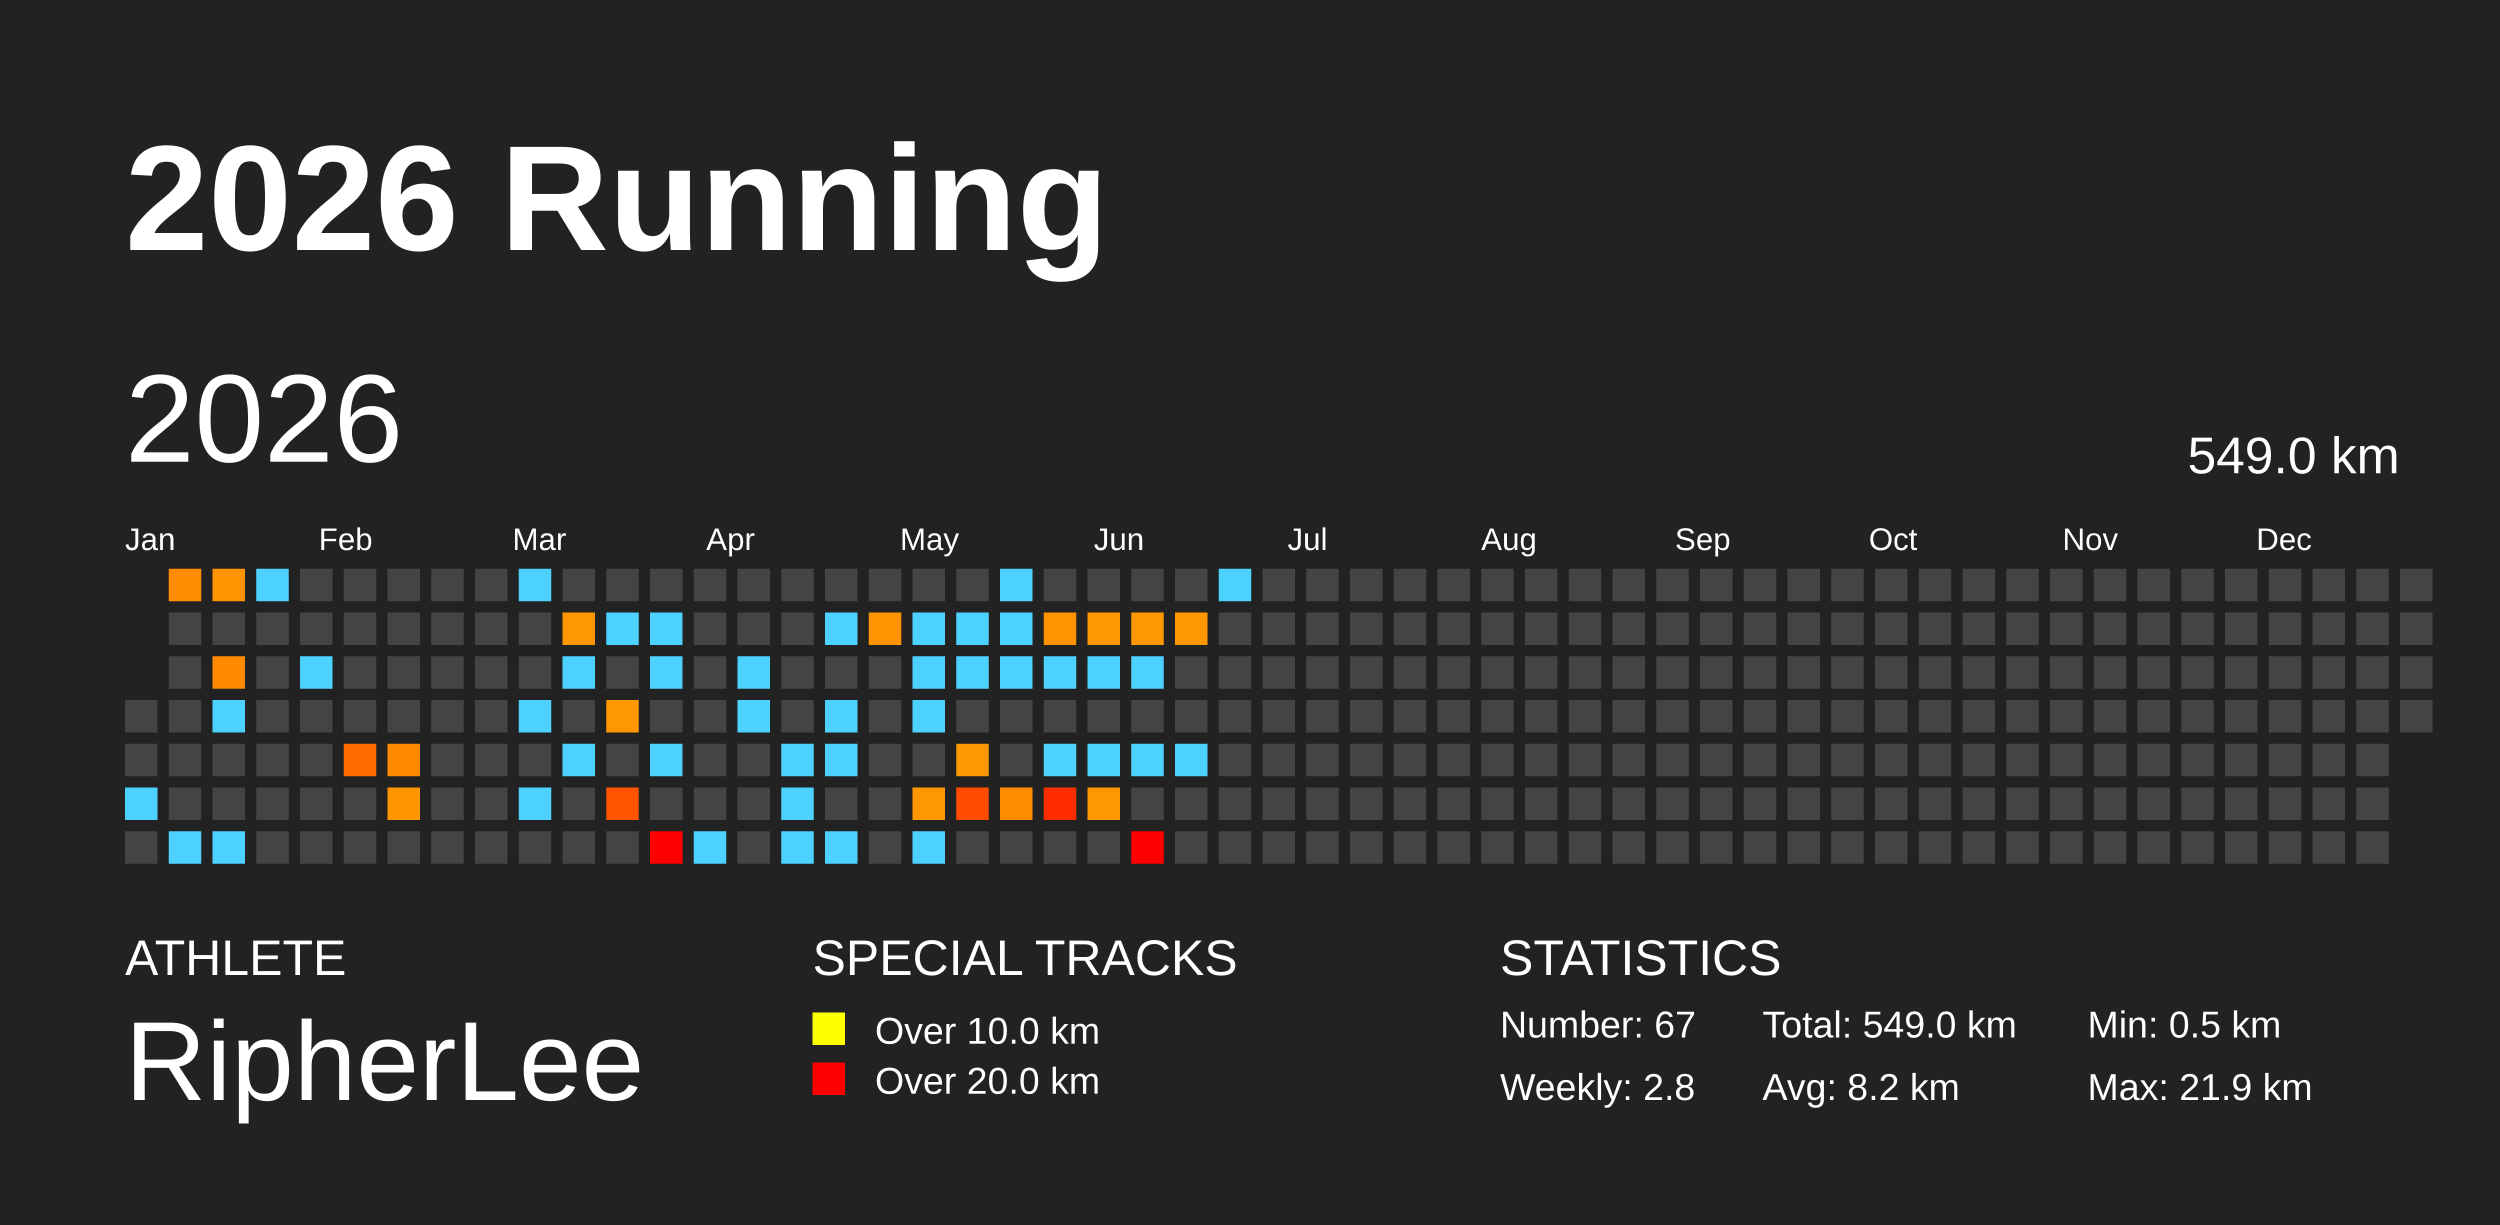
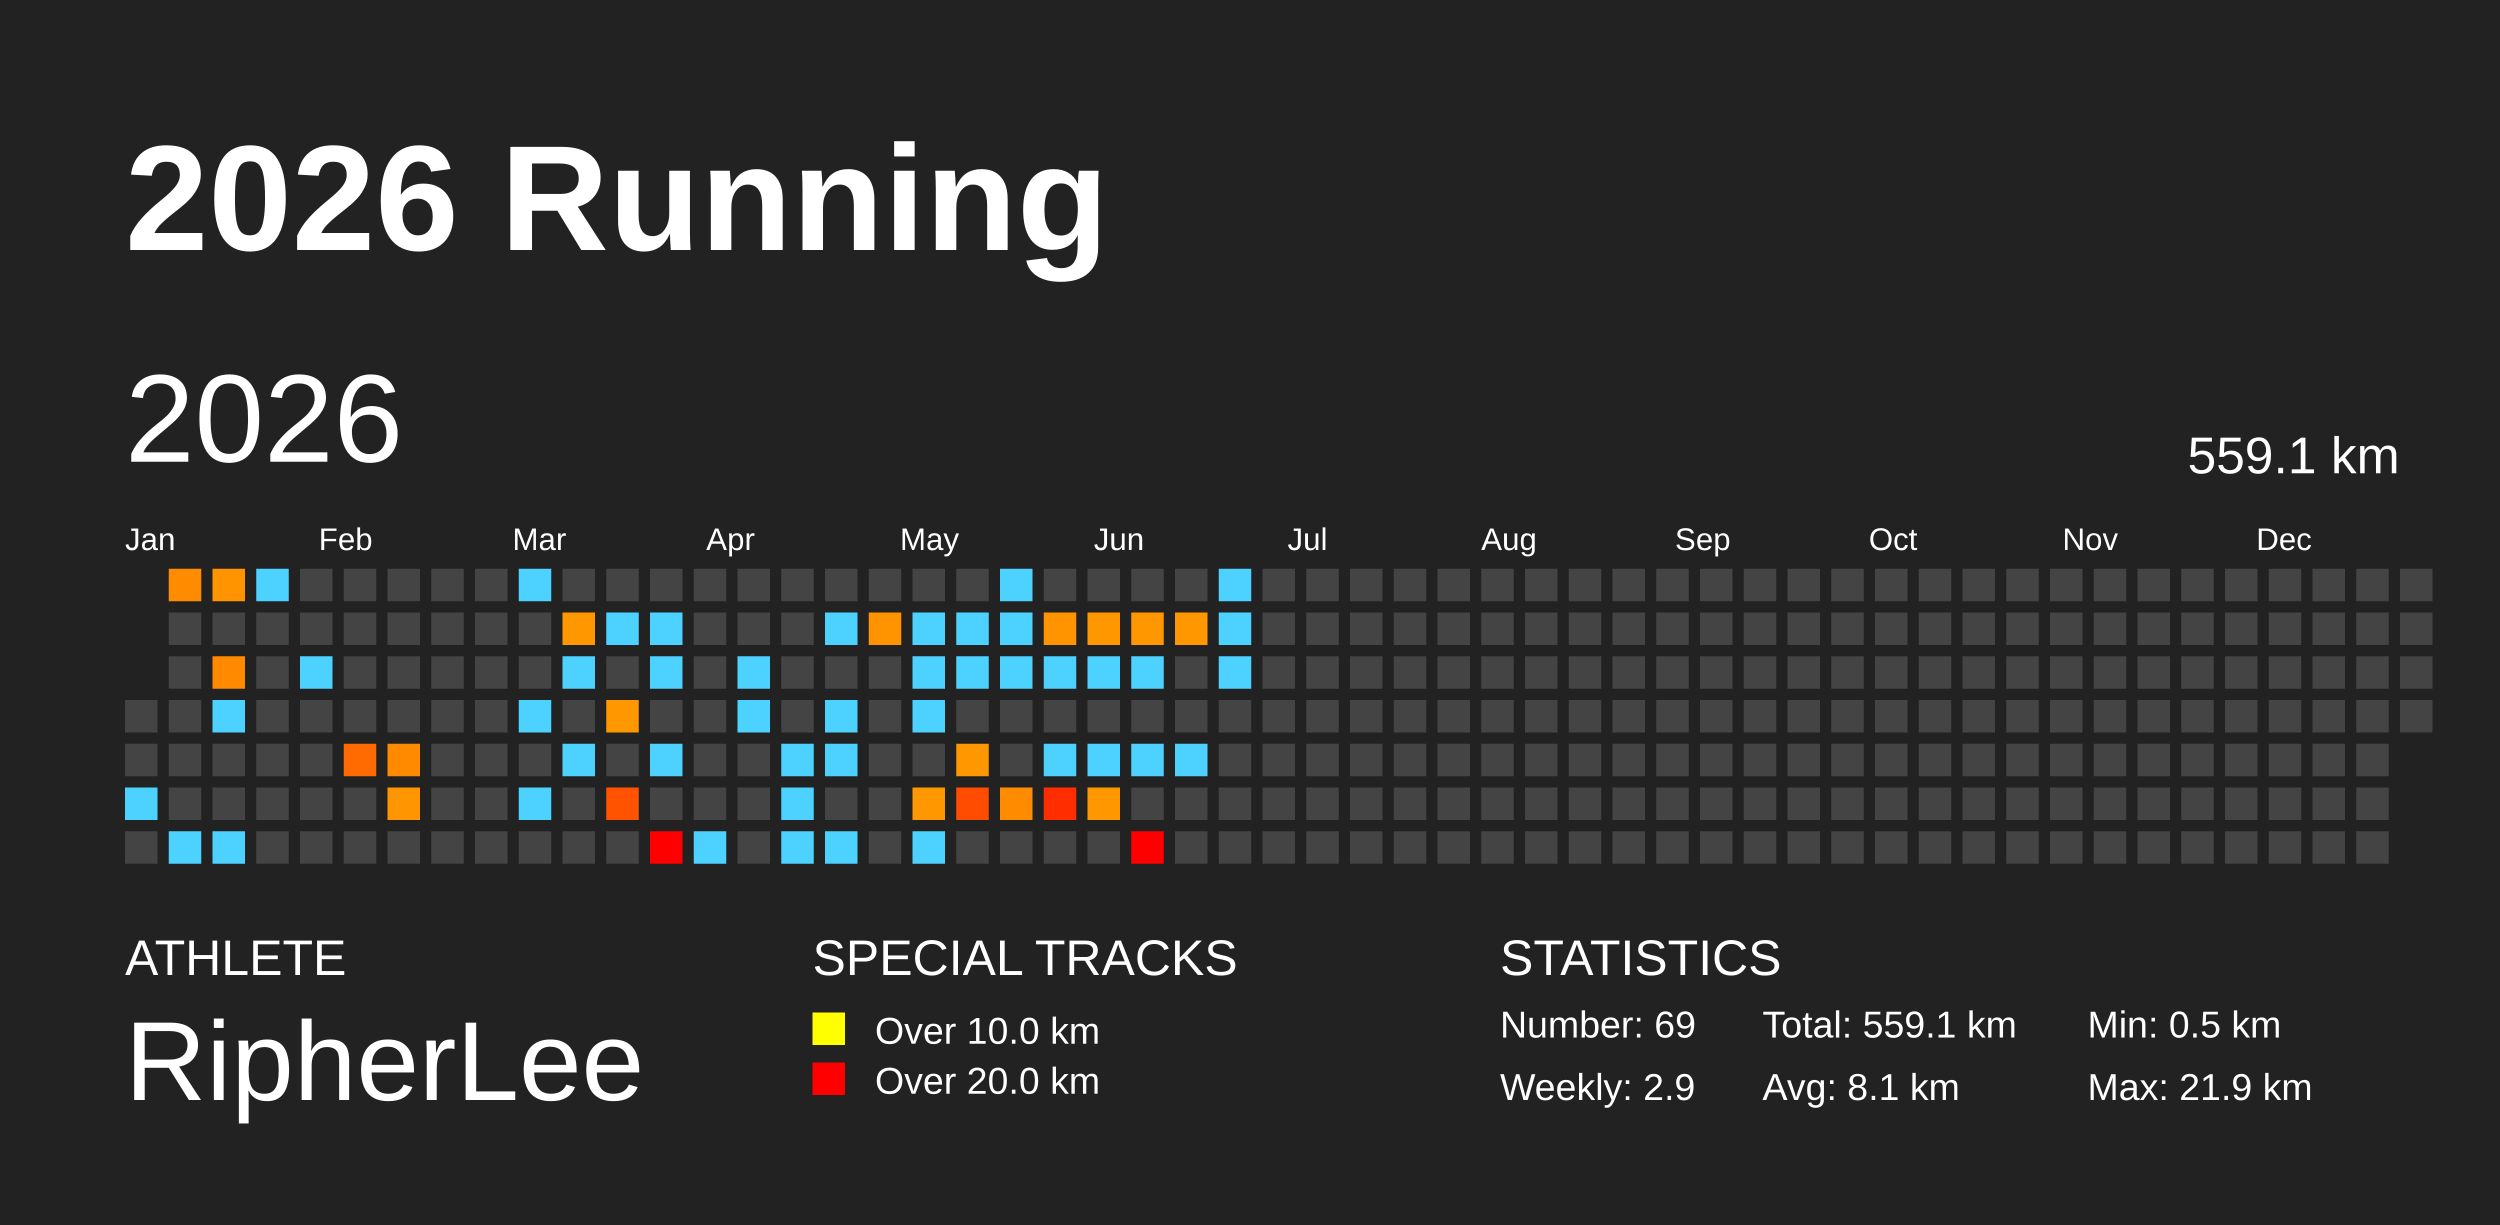
<svg xmlns="http://www.w3.org/2000/svg" baseProfile="full" height="98mm" version="1.1" viewBox="0,0,200,98" width="200mm">
  <defs />
  <rect fill="#222222" height="98" width="200" x="0" y="0" />
  <text fill="#FFFFFF" style="font-size:12px; font-family:Arial; font-weight:bold;" x="10" y="20">2026 Running</text>
  <text fill="#FFFFFF" style="font-size:4px; font-family:Arial" x="10" y="78">ATHLETE</text>
  <text fill="#FFFFFF" style="font-size:9px; font-family:Arial" x="10" y="88">RipherLee</text>
  <text fill="#FFFFFF" style="font-size:4px; font-family:Arial" x="65" y="78">SPECIAL TRACKS</text>
  <rect fill="yellow" height="2.6" width="2.6" x="65" y="81" />
  <text fill="#FFFFFF" style="font-size:3px; font-family:Arial" x="70" y="83.5">Over 10.0 km</text>
  <rect fill="red" height="2.6" width="2.6" x="65" y="85" />
  <text fill="#FFFFFF" style="font-size:3px; font-family:Arial" x="70" y="87.5">Over 20.0 km</text>
  <text fill="#FFFFFF" style="font-size:4px; font-family:Arial" x="120" y="78">STATISTICS</text>
-   <text fill="#FFFFFF" style="font-size:3px; font-family:Arial" x="120" y="83">Number: 67</text>
-   <text fill="#FFFFFF" style="font-size:3px; font-family:Arial" x="120" y="88">Weekly: 2.8</text>
-   <text fill="#FFFFFF" style="font-size:3px; font-family:Arial" x="141" y="83">Total: 549.0 km</text>
-   <text fill="#FFFFFF" style="font-size:3px; font-family:Arial" x="141" y="88">Avg: 8.2 km</text>
+   <text fill="#FFFFFF" style="font-size:3px; font-family:Arial" x="120" y="83">Number: 69</text>
+   <text fill="#FFFFFF" style="font-size:3px; font-family:Arial" x="120" y="88">Weekly: 2.9</text>
+   <text fill="#FFFFFF" style="font-size:3px; font-family:Arial" x="141" y="83">Total: 559.1 km</text>
+   <text fill="#FFFFFF" style="font-size:3px; font-family:Arial" x="141" y="88">Avg: 8.1 km</text>
  <text fill="#FFFFFF" style="font-size:3px; font-family:Arial" x="167" y="83">Min: 0.5 km</text>
  <text fill="#FFFFFF" style="font-size:3px; font-family:Arial" x="167" y="88">Max: 21.9 km</text>
  <text dominant-baseline="hanging" fill="#FFFFFF" style="font-size:10.0px; font-family:Arial;" x="10" y="30">2026</text>
-   <text dominant-baseline="hanging" fill="#FFFFFF" style="font-size:4.125px; font-family:Arial;" x="175" y="35">549.0 km</text>
+   <text dominant-baseline="hanging" fill="#FFFFFF" style="font-size:4.125px; font-family:Arial;" x="175" y="35">559.1 km</text>
  <text fill="#FFFFFF" style="font-size:2.5px; font-family:Arial" x="10.0" y="44">Jan</text>
  <text fill="#FFFFFF" style="font-size:2.5px; font-family:Arial" x="25.5" y="44">Feb</text>
  <text fill="#FFFFFF" style="font-size:2.5px; font-family:Arial" x="41.0" y="44">Mar</text>
  <text fill="#FFFFFF" style="font-size:2.5px; font-family:Arial" x="56.5" y="44">Apr</text>
  <text fill="#FFFFFF" style="font-size:2.5px; font-family:Arial" x="72.0" y="44">May</text>
  <text fill="#FFFFFF" style="font-size:2.5px; font-family:Arial" x="87.5" y="44">Jun</text>
  <text fill="#FFFFFF" style="font-size:2.5px; font-family:Arial" x="103.0" y="44">Jul</text>
  <text fill="#FFFFFF" style="font-size:2.5px; font-family:Arial" x="118.5" y="44">Aug</text>
  <text fill="#FFFFFF" style="font-size:2.5px; font-family:Arial" x="134.0" y="44">Sep</text>
  <text fill="#FFFFFF" style="font-size:2.5px; font-family:Arial" x="149.5" y="44">Oct</text>
  <text fill="#FFFFFF" style="font-size:2.5px; font-family:Arial" x="165.0" y="44">Nov</text>
  <text fill="#FFFFFF" style="font-size:2.5px; font-family:Arial" x="180.5" y="44">Dec</text>
  <rect fill="#444444" height="2.6" width="2.6" x="10.0" y="56.0" />
  <rect fill="#444444" height="2.6" width="2.6" x="10.0" y="59.5" />
  <rect fill="#4dd2ff" height="2.6" width="2.6" x="10.0" y="63.0" />
  <rect fill="#444444" height="2.6" width="2.6" x="10.0" y="66.5" />
  <rect fill="#ff8c00" height="2.6" width="2.6" x="13.5" y="45.5" />
  <rect fill="#444444" height="2.6" width="2.6" x="13.5" y="49.0" />
  <rect fill="#444444" height="2.6" width="2.6" x="13.5" y="52.5" />
  <rect fill="#444444" height="2.6" width="2.6" x="13.5" y="56.0" />
  <rect fill="#444444" height="2.6" width="2.6" x="13.5" y="59.5" />
  <rect fill="#444444" height="2.6" width="2.6" x="13.5" y="63.0" />
  <rect fill="#4dd2ff" height="2.6" width="2.6" x="13.5" y="66.5" />
  <rect fill="#ff9300" height="2.6" width="2.6" x="17.0" y="45.5" />
  <rect fill="#444444" height="2.6" width="2.6" x="17.0" y="49.0" />
  <rect fill="#ff8a00" height="2.6" width="2.6" x="17.0" y="52.5" />
  <rect fill="#4dd2ff" height="2.6" width="2.6" x="17.0" y="56.0" />
  <rect fill="#444444" height="2.6" width="2.6" x="17.0" y="59.5" />
  <rect fill="#444444" height="2.6" width="2.6" x="17.0" y="63.0" />
  <rect fill="#4dd2ff" height="2.6" width="2.6" x="17.0" y="66.5" />
  <rect fill="#4dd2ff" height="2.6" width="2.6" x="20.5" y="45.5" />
  <rect fill="#444444" height="2.6" width="2.6" x="20.5" y="49.0" />
  <rect fill="#444444" height="2.6" width="2.6" x="20.5" y="52.5" />
  <rect fill="#444444" height="2.6" width="2.6" x="20.5" y="56.0" />
  <rect fill="#444444" height="2.6" width="2.6" x="20.5" y="59.5" />
  <rect fill="#444444" height="2.6" width="2.6" x="20.5" y="63.0" />
  <rect fill="#444444" height="2.6" width="2.6" x="20.5" y="66.5" />
  <rect fill="#444444" height="2.6" width="2.6" x="24.0" y="45.5" />
  <rect fill="#444444" height="2.6" width="2.6" x="24.0" y="49.0" />
  <rect fill="#4dd2ff" height="2.6" width="2.6" x="24.0" y="52.5" />
  <rect fill="#444444" height="2.6" width="2.6" x="24.0" y="56.0" />
  <rect fill="#444444" height="2.6" width="2.6" x="24.0" y="59.5" />
  <rect fill="#444444" height="2.6" width="2.6" x="24.0" y="63.0" />
  <rect fill="#444444" height="2.6" width="2.6" x="24.0" y="66.5" />
  <rect fill="#444444" height="2.6" width="2.6" x="27.5" y="45.5" />
  <rect fill="#444444" height="2.6" width="2.6" x="27.5" y="49.0" />
  <rect fill="#444444" height="2.6" width="2.6" x="27.5" y="52.5" />
  <rect fill="#444444" height="2.6" width="2.6" x="27.5" y="56.0" />
  <rect fill="#ff6b00" height="2.6" width="2.6" x="27.5" y="59.5" />
  <rect fill="#444444" height="2.6" width="2.6" x="27.5" y="63.0" />
  <rect fill="#444444" height="2.6" width="2.6" x="27.5" y="66.5" />
  <rect fill="#444444" height="2.6" width="2.6" x="31.0" y="45.5" />
  <rect fill="#444444" height="2.6" width="2.6" x="31.0" y="49.0" />
  <rect fill="#444444" height="2.6" width="2.6" x="31.0" y="52.5" />
  <rect fill="#444444" height="2.6" width="2.6" x="31.0" y="56.0" />
  <rect fill="#ff8a00" height="2.6" width="2.6" x="31.0" y="59.5" />
  <rect fill="#ff9500" height="2.6" width="2.6" x="31.0" y="63.0" />
  <rect fill="#444444" height="2.6" width="2.6" x="31.0" y="66.5" />
  <rect fill="#444444" height="2.6" width="2.6" x="34.5" y="45.5" />
  <rect fill="#444444" height="2.6" width="2.6" x="34.5" y="49.0" />
  <rect fill="#444444" height="2.6" width="2.6" x="34.5" y="52.5" />
  <rect fill="#444444" height="2.6" width="2.6" x="34.5" y="56.0" />
  <rect fill="#444444" height="2.6" width="2.6" x="34.5" y="59.5" />
  <rect fill="#444444" height="2.6" width="2.6" x="34.5" y="63.0" />
  <rect fill="#444444" height="2.6" width="2.6" x="34.5" y="66.5" />
  <rect fill="#444444" height="2.6" width="2.6" x="38.0" y="45.5" />
  <rect fill="#444444" height="2.6" width="2.6" x="38.0" y="49.0" />
  <rect fill="#444444" height="2.6" width="2.6" x="38.0" y="52.5" />
  <rect fill="#444444" height="2.6" width="2.6" x="38.0" y="56.0" />
  <rect fill="#444444" height="2.6" width="2.6" x="38.0" y="59.5" />
  <rect fill="#444444" height="2.6" width="2.6" x="38.0" y="63.0" />
  <rect fill="#444444" height="2.6" width="2.6" x="38.0" y="66.5" />
  <rect fill="#4dd2ff" height="2.6" width="2.6" x="41.5" y="45.5" />
  <rect fill="#444444" height="2.6" width="2.6" x="41.5" y="49.0" />
  <rect fill="#444444" height="2.6" width="2.6" x="41.5" y="52.5" />
  <rect fill="#4dd2ff" height="2.6" width="2.6" x="41.5" y="56.0" />
  <rect fill="#444444" height="2.6" width="2.6" x="41.5" y="59.5" />
  <rect fill="#4dd2ff" height="2.6" width="2.6" x="41.5" y="63.0" />
  <rect fill="#444444" height="2.6" width="2.6" x="41.5" y="66.5" />
  <rect fill="#444444" height="2.6" width="2.6" x="45.0" y="45.5" />
  <rect fill="#ff9800" height="2.6" width="2.6" x="45.0" y="49.0" />
  <rect fill="#4dd2ff" height="2.6" width="2.6" x="45.0" y="52.5" />
  <rect fill="#444444" height="2.6" width="2.6" x="45.0" y="56.0" />
  <rect fill="#4dd2ff" height="2.6" width="2.6" x="45.0" y="59.5" />
  <rect fill="#444444" height="2.6" width="2.6" x="45.0" y="63.0" />
  <rect fill="#444444" height="2.6" width="2.6" x="45.0" y="66.5" />
  <rect fill="#444444" height="2.6" width="2.6" x="48.5" y="45.5" />
  <rect fill="#4dd2ff" height="2.6" width="2.6" x="48.5" y="49.0" />
  <rect fill="#444444" height="2.6" width="2.6" x="48.5" y="52.5" />
  <rect fill="#ff9800" height="2.6" width="2.6" x="48.5" y="56.0" />
  <rect fill="#444444" height="2.6" width="2.6" x="48.5" y="59.5" />
  <rect fill="#ff5300" height="2.6" width="2.6" x="48.5" y="63.0" />
  <rect fill="#444444" height="2.6" width="2.6" x="48.5" y="66.5" />
  <rect fill="#444444" height="2.6" width="2.6" x="52.0" y="45.5" />
  <rect fill="#4dd2ff" height="2.6" width="2.6" x="52.0" y="49.0" />
  <rect fill="#4dd2ff" height="2.6" width="2.6" x="52.0" y="52.5" />
  <rect fill="#444444" height="2.6" width="2.6" x="52.0" y="56.0" />
  <rect fill="#4dd2ff" height="2.6" width="2.6" x="52.0" y="59.5" />
  <rect fill="#444444" height="2.6" width="2.6" x="52.0" y="63.0" />
  <rect fill="red" height="2.6" width="2.6" x="52.0" y="66.5" />
  <rect fill="#444444" height="2.6" width="2.6" x="55.5" y="45.5" />
  <rect fill="#444444" height="2.6" width="2.6" x="55.5" y="49.0" />
  <rect fill="#444444" height="2.6" width="2.6" x="55.5" y="52.5" />
  <rect fill="#444444" height="2.6" width="2.6" x="55.5" y="56.0" />
  <rect fill="#444444" height="2.6" width="2.6" x="55.5" y="59.5" />
  <rect fill="#444444" height="2.6" width="2.6" x="55.5" y="63.0" />
  <rect fill="#4dd2ff" height="2.6" width="2.6" x="55.5" y="66.5" />
  <rect fill="#444444" height="2.6" width="2.6" x="59.0" y="45.5" />
  <rect fill="#444444" height="2.6" width="2.6" x="59.0" y="49.0" />
  <rect fill="#4dd2ff" height="2.6" width="2.6" x="59.0" y="52.5" />
  <rect fill="#4dd2ff" height="2.6" width="2.6" x="59.0" y="56.0" />
  <rect fill="#444444" height="2.6" width="2.6" x="59.0" y="59.5" />
  <rect fill="#444444" height="2.6" width="2.6" x="59.0" y="63.0" />
  <rect fill="#444444" height="2.6" width="2.6" x="59.0" y="66.5" />
  <rect fill="#444444" height="2.6" width="2.6" x="62.5" y="45.5" />
  <rect fill="#444444" height="2.6" width="2.6" x="62.5" y="49.0" />
  <rect fill="#444444" height="2.6" width="2.6" x="62.5" y="52.5" />
  <rect fill="#444444" height="2.6" width="2.6" x="62.5" y="56.0" />
  <rect fill="#4dd2ff" height="2.6" width="2.6" x="62.5" y="59.5" />
  <rect fill="#4dd2ff" height="2.6" width="2.6" x="62.5" y="63.0" />
  <rect fill="#4dd2ff" height="2.6" width="2.6" x="62.5" y="66.5" />
  <rect fill="#444444" height="2.6" width="2.6" x="66.0" y="45.5" />
  <rect fill="#4dd2ff" height="2.6" width="2.6" x="66.0" y="49.0" />
  <rect fill="#444444" height="2.6" width="2.6" x="66.0" y="52.5" />
  <rect fill="#4dd2ff" height="2.6" width="2.6" x="66.0" y="56.0" />
  <rect fill="#4dd2ff" height="2.6" width="2.6" x="66.0" y="59.5" />
  <rect fill="#444444" height="2.6" width="2.6" x="66.0" y="63.0" />
  <rect fill="#4dd2ff" height="2.6" width="2.6" x="66.0" y="66.5" />
  <rect fill="#444444" height="2.6" width="2.6" x="69.5" y="45.5" />
  <rect fill="#ff9400" height="2.6" width="2.6" x="69.5" y="49.0" />
  <rect fill="#444444" height="2.6" width="2.6" x="69.5" y="52.5" />
  <rect fill="#444444" height="2.6" width="2.6" x="69.5" y="56.0" />
  <rect fill="#444444" height="2.6" width="2.6" x="69.5" y="59.5" />
  <rect fill="#444444" height="2.6" width="2.6" x="69.5" y="63.0" />
  <rect fill="#444444" height="2.6" width="2.6" x="69.5" y="66.5" />
  <rect fill="#444444" height="2.6" width="2.6" x="73.0" y="45.5" />
  <rect fill="#4dd2ff" height="2.6" width="2.6" x="73.0" y="49.0" />
  <rect fill="#4dd2ff" height="2.6" width="2.6" x="73.0" y="52.5" />
  <rect fill="#4dd2ff" height="2.6" width="2.6" x="73.0" y="56.0" />
  <rect fill="#444444" height="2.6" width="2.6" x="73.0" y="59.5" />
  <rect fill="#ff9800" height="2.6" width="2.6" x="73.0" y="63.0" />
  <rect fill="#4dd2ff" height="2.6" width="2.6" x="73.0" y="66.5" />
  <rect fill="#444444" height="2.6" width="2.6" x="76.5" y="45.5" />
  <rect fill="#4dd2ff" height="2.6" width="2.6" x="76.5" y="49.0" />
  <rect fill="#4dd2ff" height="2.6" width="2.6" x="76.5" y="52.5" />
  <rect fill="#444444" height="2.6" width="2.6" x="76.5" y="56.0" />
  <rect fill="#ff9700" height="2.6" width="2.6" x="76.5" y="59.5" />
  <rect fill="#ff4c00" height="2.6" width="2.6" x="76.5" y="63.0" />
  <rect fill="#444444" height="2.6" width="2.6" x="76.5" y="66.5" />
  <rect fill="#4dd2ff" height="2.6" width="2.6" x="80.0" y="45.5" />
  <rect fill="#4dd2ff" height="2.6" width="2.6" x="80.0" y="49.0" />
  <rect fill="#4dd2ff" height="2.6" width="2.6" x="80.0" y="52.5" />
  <rect fill="#444444" height="2.6" width="2.6" x="80.0" y="56.0" />
  <rect fill="#444444" height="2.6" width="2.6" x="80.0" y="59.5" />
  <rect fill="#ff8b00" height="2.6" width="2.6" x="80.0" y="63.0" />
  <rect fill="#444444" height="2.6" width="2.6" x="80.0" y="66.5" />
  <rect fill="#444444" height="2.6" width="2.6" x="83.5" y="45.5" />
  <rect fill="#ff9400" height="2.6" width="2.6" x="83.5" y="49.0" />
  <rect fill="#4dd2ff" height="2.6" width="2.6" x="83.5" y="52.5" />
  <rect fill="#444444" height="2.6" width="2.6" x="83.5" y="56.0" />
  <rect fill="#4dd2ff" height="2.6" width="2.6" x="83.5" y="59.5" />
  <rect fill="#ff2d00" height="2.6" width="2.6" x="83.5" y="63.0" />
  <rect fill="#444444" height="2.6" width="2.6" x="83.5" y="66.5" />
  <rect fill="#444444" height="2.6" width="2.6" x="87.0" y="45.5" />
  <rect fill="#ff9800" height="2.6" width="2.6" x="87.0" y="49.0" />
  <rect fill="#4dd2ff" height="2.6" width="2.6" x="87.0" y="52.5" />
  <rect fill="#444444" height="2.6" width="2.6" x="87.0" y="56.0" />
  <rect fill="#4dd2ff" height="2.6" width="2.6" x="87.0" y="59.5" />
  <rect fill="#ff9700" height="2.6" width="2.6" x="87.0" y="63.0" />
  <rect fill="#444444" height="2.6" width="2.6" x="87.0" y="66.5" />
  <rect fill="#444444" height="2.6" width="2.6" x="90.5" y="45.5" />
  <rect fill="#ff9800" height="2.6" width="2.6" x="90.5" y="49.0" />
  <rect fill="#4dd2ff" height="2.6" width="2.6" x="90.5" y="52.5" />
  <rect fill="#444444" height="2.6" width="2.6" x="90.5" y="56.0" />
  <rect fill="#4dd2ff" height="2.6" width="2.6" x="90.5" y="59.5" />
  <rect fill="#444444" height="2.6" width="2.6" x="90.5" y="63.0" />
  <rect fill="red" height="2.6" width="2.6" x="90.5" y="66.5" />
  <rect fill="#444444" height="2.6" width="2.6" x="94.0" y="45.5" />
  <rect fill="#ff9800" height="2.6" width="2.6" x="94.0" y="49.0" />
  <rect fill="#444444" height="2.6" width="2.6" x="94.0" y="52.5" />
  <rect fill="#444444" height="2.6" width="2.6" x="94.0" y="56.0" />
  <rect fill="#4dd2ff" height="2.6" width="2.6" x="94.0" y="59.5" />
  <rect fill="#444444" height="2.6" width="2.6" x="94.0" y="63.0" />
  <rect fill="#444444" height="2.6" width="2.6" x="94.0" y="66.5" />
  <rect fill="#4dd2ff" height="2.6" width="2.6" x="97.5" y="45.5" />
-   <rect fill="#444444" height="2.6" width="2.6" x="97.5" y="49.0" />
-   <rect fill="#444444" height="2.6" width="2.6" x="97.5" y="52.5" />
+   <rect fill="#4dd2ff" height="2.6" width="2.6" x="97.5" y="49.0" />
+   <rect fill="#4dd2ff" height="2.6" width="2.6" x="97.5" y="52.5" />
  <rect fill="#444444" height="2.6" width="2.6" x="97.5" y="56.0" />
  <rect fill="#444444" height="2.6" width="2.6" x="97.5" y="59.5" />
  <rect fill="#444444" height="2.6" width="2.6" x="97.5" y="63.0" />
  <rect fill="#444444" height="2.6" width="2.6" x="97.5" y="66.5" />
  <rect fill="#444444" height="2.6" width="2.6" x="101.0" y="45.5" />
  <rect fill="#444444" height="2.6" width="2.6" x="101.0" y="49.0" />
  <rect fill="#444444" height="2.6" width="2.6" x="101.0" y="52.5" />
  <rect fill="#444444" height="2.6" width="2.6" x="101.0" y="56.0" />
  <rect fill="#444444" height="2.6" width="2.6" x="101.0" y="59.5" />
  <rect fill="#444444" height="2.6" width="2.6" x="101.0" y="63.0" />
  <rect fill="#444444" height="2.6" width="2.6" x="101.0" y="66.5" />
  <rect fill="#444444" height="2.6" width="2.6" x="104.5" y="45.5" />
  <rect fill="#444444" height="2.6" width="2.6" x="104.5" y="49.0" />
  <rect fill="#444444" height="2.6" width="2.6" x="104.5" y="52.5" />
  <rect fill="#444444" height="2.6" width="2.6" x="104.5" y="56.0" />
  <rect fill="#444444" height="2.6" width="2.6" x="104.5" y="59.5" />
  <rect fill="#444444" height="2.6" width="2.6" x="104.5" y="63.0" />
  <rect fill="#444444" height="2.6" width="2.6" x="104.5" y="66.5" />
  <rect fill="#444444" height="2.6" width="2.6" x="108.0" y="45.5" />
  <rect fill="#444444" height="2.6" width="2.6" x="108.0" y="49.0" />
  <rect fill="#444444" height="2.6" width="2.6" x="108.0" y="52.5" />
  <rect fill="#444444" height="2.6" width="2.6" x="108.0" y="56.0" />
  <rect fill="#444444" height="2.6" width="2.6" x="108.0" y="59.5" />
  <rect fill="#444444" height="2.6" width="2.6" x="108.0" y="63.0" />
  <rect fill="#444444" height="2.6" width="2.6" x="108.0" y="66.5" />
  <rect fill="#444444" height="2.6" width="2.6" x="111.5" y="45.5" />
  <rect fill="#444444" height="2.6" width="2.6" x="111.5" y="49.0" />
  <rect fill="#444444" height="2.6" width="2.6" x="111.5" y="52.5" />
  <rect fill="#444444" height="2.6" width="2.6" x="111.5" y="56.0" />
  <rect fill="#444444" height="2.6" width="2.6" x="111.5" y="59.5" />
  <rect fill="#444444" height="2.6" width="2.6" x="111.5" y="63.0" />
  <rect fill="#444444" height="2.6" width="2.6" x="111.5" y="66.5" />
  <rect fill="#444444" height="2.6" width="2.6" x="115.0" y="45.5" />
  <rect fill="#444444" height="2.6" width="2.6" x="115.0" y="49.0" />
  <rect fill="#444444" height="2.6" width="2.6" x="115.0" y="52.5" />
  <rect fill="#444444" height="2.6" width="2.6" x="115.0" y="56.0" />
  <rect fill="#444444" height="2.6" width="2.6" x="115.0" y="59.5" />
  <rect fill="#444444" height="2.6" width="2.6" x="115.0" y="63.0" />
  <rect fill="#444444" height="2.6" width="2.6" x="115.0" y="66.5" />
  <rect fill="#444444" height="2.6" width="2.6" x="118.5" y="45.5" />
  <rect fill="#444444" height="2.6" width="2.6" x="118.5" y="49.0" />
  <rect fill="#444444" height="2.6" width="2.6" x="118.5" y="52.5" />
  <rect fill="#444444" height="2.6" width="2.6" x="118.5" y="56.0" />
  <rect fill="#444444" height="2.6" width="2.6" x="118.5" y="59.5" />
  <rect fill="#444444" height="2.6" width="2.6" x="118.5" y="63.0" />
  <rect fill="#444444" height="2.6" width="2.6" x="118.5" y="66.5" />
  <rect fill="#444444" height="2.6" width="2.6" x="122.0" y="45.5" />
  <rect fill="#444444" height="2.6" width="2.6" x="122.0" y="49.0" />
  <rect fill="#444444" height="2.6" width="2.6" x="122.0" y="52.5" />
  <rect fill="#444444" height="2.6" width="2.6" x="122.0" y="56.0" />
  <rect fill="#444444" height="2.6" width="2.6" x="122.0" y="59.5" />
  <rect fill="#444444" height="2.6" width="2.6" x="122.0" y="63.0" />
  <rect fill="#444444" height="2.6" width="2.6" x="122.0" y="66.5" />
  <rect fill="#444444" height="2.6" width="2.6" x="125.5" y="45.5" />
  <rect fill="#444444" height="2.6" width="2.6" x="125.5" y="49.0" />
  <rect fill="#444444" height="2.6" width="2.6" x="125.5" y="52.5" />
  <rect fill="#444444" height="2.6" width="2.6" x="125.5" y="56.0" />
  <rect fill="#444444" height="2.6" width="2.6" x="125.5" y="59.5" />
  <rect fill="#444444" height="2.6" width="2.6" x="125.5" y="63.0" />
  <rect fill="#444444" height="2.6" width="2.6" x="125.5" y="66.5" />
  <rect fill="#444444" height="2.6" width="2.6" x="129.0" y="45.5" />
  <rect fill="#444444" height="2.6" width="2.6" x="129.0" y="49.0" />
  <rect fill="#444444" height="2.6" width="2.6" x="129.0" y="52.5" />
  <rect fill="#444444" height="2.6" width="2.6" x="129.0" y="56.0" />
  <rect fill="#444444" height="2.6" width="2.6" x="129.0" y="59.5" />
  <rect fill="#444444" height="2.6" width="2.6" x="129.0" y="63.0" />
  <rect fill="#444444" height="2.6" width="2.6" x="129.0" y="66.5" />
  <rect fill="#444444" height="2.6" width="2.6" x="132.5" y="45.5" />
  <rect fill="#444444" height="2.6" width="2.6" x="132.5" y="49.0" />
  <rect fill="#444444" height="2.6" width="2.6" x="132.5" y="52.5" />
  <rect fill="#444444" height="2.6" width="2.6" x="132.5" y="56.0" />
  <rect fill="#444444" height="2.6" width="2.6" x="132.5" y="59.5" />
  <rect fill="#444444" height="2.6" width="2.6" x="132.5" y="63.0" />
  <rect fill="#444444" height="2.6" width="2.6" x="132.5" y="66.5" />
  <rect fill="#444444" height="2.6" width="2.6" x="136.0" y="45.5" />
  <rect fill="#444444" height="2.6" width="2.6" x="136.0" y="49.0" />
  <rect fill="#444444" height="2.6" width="2.6" x="136.0" y="52.5" />
  <rect fill="#444444" height="2.6" width="2.6" x="136.0" y="56.0" />
  <rect fill="#444444" height="2.6" width="2.6" x="136.0" y="59.5" />
  <rect fill="#444444" height="2.6" width="2.6" x="136.0" y="63.0" />
  <rect fill="#444444" height="2.6" width="2.6" x="136.0" y="66.5" />
  <rect fill="#444444" height="2.6" width="2.6" x="139.5" y="45.5" />
  <rect fill="#444444" height="2.6" width="2.6" x="139.5" y="49.0" />
  <rect fill="#444444" height="2.6" width="2.6" x="139.5" y="52.5" />
  <rect fill="#444444" height="2.6" width="2.6" x="139.5" y="56.0" />
  <rect fill="#444444" height="2.6" width="2.6" x="139.5" y="59.5" />
  <rect fill="#444444" height="2.6" width="2.6" x="139.5" y="63.0" />
  <rect fill="#444444" height="2.6" width="2.6" x="139.5" y="66.5" />
  <rect fill="#444444" height="2.6" width="2.6" x="143.0" y="45.5" />
  <rect fill="#444444" height="2.6" width="2.6" x="143.0" y="49.0" />
  <rect fill="#444444" height="2.6" width="2.6" x="143.0" y="52.5" />
  <rect fill="#444444" height="2.6" width="2.6" x="143.0" y="56.0" />
  <rect fill="#444444" height="2.6" width="2.6" x="143.0" y="59.5" />
  <rect fill="#444444" height="2.6" width="2.6" x="143.0" y="63.0" />
  <rect fill="#444444" height="2.6" width="2.6" x="143.0" y="66.5" />
  <rect fill="#444444" height="2.6" width="2.6" x="146.5" y="45.5" />
  <rect fill="#444444" height="2.6" width="2.6" x="146.5" y="49.0" />
  <rect fill="#444444" height="2.6" width="2.6" x="146.5" y="52.5" />
  <rect fill="#444444" height="2.6" width="2.6" x="146.5" y="56.0" />
  <rect fill="#444444" height="2.6" width="2.6" x="146.5" y="59.5" />
  <rect fill="#444444" height="2.6" width="2.6" x="146.5" y="63.0" />
  <rect fill="#444444" height="2.6" width="2.6" x="146.5" y="66.5" />
  <rect fill="#444444" height="2.6" width="2.6" x="150.0" y="45.5" />
  <rect fill="#444444" height="2.6" width="2.6" x="150.0" y="49.0" />
  <rect fill="#444444" height="2.6" width="2.6" x="150.0" y="52.5" />
  <rect fill="#444444" height="2.6" width="2.6" x="150.0" y="56.0" />
  <rect fill="#444444" height="2.6" width="2.6" x="150.0" y="59.5" />
  <rect fill="#444444" height="2.6" width="2.6" x="150.0" y="63.0" />
  <rect fill="#444444" height="2.6" width="2.6" x="150.0" y="66.5" />
  <rect fill="#444444" height="2.6" width="2.6" x="153.5" y="45.5" />
  <rect fill="#444444" height="2.6" width="2.6" x="153.5" y="49.0" />
  <rect fill="#444444" height="2.6" width="2.6" x="153.5" y="52.5" />
  <rect fill="#444444" height="2.6" width="2.6" x="153.5" y="56.0" />
  <rect fill="#444444" height="2.6" width="2.6" x="153.5" y="59.5" />
  <rect fill="#444444" height="2.6" width="2.6" x="153.5" y="63.0" />
  <rect fill="#444444" height="2.6" width="2.6" x="153.5" y="66.5" />
  <rect fill="#444444" height="2.6" width="2.6" x="157.0" y="45.5" />
  <rect fill="#444444" height="2.6" width="2.6" x="157.0" y="49.0" />
  <rect fill="#444444" height="2.6" width="2.6" x="157.0" y="52.5" />
  <rect fill="#444444" height="2.6" width="2.6" x="157.0" y="56.0" />
  <rect fill="#444444" height="2.6" width="2.6" x="157.0" y="59.5" />
  <rect fill="#444444" height="2.6" width="2.6" x="157.0" y="63.0" />
  <rect fill="#444444" height="2.6" width="2.6" x="157.0" y="66.5" />
  <rect fill="#444444" height="2.6" width="2.6" x="160.5" y="45.5" />
  <rect fill="#444444" height="2.6" width="2.6" x="160.5" y="49.0" />
  <rect fill="#444444" height="2.6" width="2.6" x="160.5" y="52.5" />
  <rect fill="#444444" height="2.6" width="2.6" x="160.5" y="56.0" />
  <rect fill="#444444" height="2.6" width="2.6" x="160.5" y="59.5" />
  <rect fill="#444444" height="2.6" width="2.6" x="160.5" y="63.0" />
  <rect fill="#444444" height="2.6" width="2.6" x="160.5" y="66.5" />
  <rect fill="#444444" height="2.6" width="2.6" x="164.0" y="45.5" />
  <rect fill="#444444" height="2.6" width="2.6" x="164.0" y="49.0" />
  <rect fill="#444444" height="2.6" width="2.6" x="164.0" y="52.5" />
  <rect fill="#444444" height="2.6" width="2.6" x="164.0" y="56.0" />
  <rect fill="#444444" height="2.6" width="2.6" x="164.0" y="59.5" />
  <rect fill="#444444" height="2.6" width="2.6" x="164.0" y="63.0" />
  <rect fill="#444444" height="2.6" width="2.6" x="164.0" y="66.5" />
  <rect fill="#444444" height="2.6" width="2.6" x="167.5" y="45.5" />
  <rect fill="#444444" height="2.6" width="2.6" x="167.5" y="49.0" />
  <rect fill="#444444" height="2.6" width="2.6" x="167.5" y="52.5" />
  <rect fill="#444444" height="2.6" width="2.6" x="167.5" y="56.0" />
  <rect fill="#444444" height="2.6" width="2.6" x="167.5" y="59.5" />
  <rect fill="#444444" height="2.6" width="2.6" x="167.5" y="63.0" />
  <rect fill="#444444" height="2.6" width="2.6" x="167.5" y="66.5" />
  <rect fill="#444444" height="2.6" width="2.6" x="171.0" y="45.5" />
  <rect fill="#444444" height="2.6" width="2.6" x="171.0" y="49.0" />
  <rect fill="#444444" height="2.6" width="2.6" x="171.0" y="52.5" />
  <rect fill="#444444" height="2.6" width="2.6" x="171.0" y="56.0" />
  <rect fill="#444444" height="2.6" width="2.6" x="171.0" y="59.5" />
  <rect fill="#444444" height="2.6" width="2.6" x="171.0" y="63.0" />
  <rect fill="#444444" height="2.6" width="2.6" x="171.0" y="66.5" />
  <rect fill="#444444" height="2.6" width="2.6" x="174.5" y="45.5" />
  <rect fill="#444444" height="2.6" width="2.6" x="174.5" y="49.0" />
  <rect fill="#444444" height="2.6" width="2.6" x="174.5" y="52.5" />
  <rect fill="#444444" height="2.6" width="2.6" x="174.5" y="56.0" />
  <rect fill="#444444" height="2.6" width="2.6" x="174.5" y="59.5" />
  <rect fill="#444444" height="2.6" width="2.6" x="174.5" y="63.0" />
  <rect fill="#444444" height="2.6" width="2.6" x="174.5" y="66.5" />
  <rect fill="#444444" height="2.6" width="2.6" x="178.0" y="45.5" />
  <rect fill="#444444" height="2.6" width="2.6" x="178.0" y="49.0" />
  <rect fill="#444444" height="2.6" width="2.6" x="178.0" y="52.5" />
  <rect fill="#444444" height="2.6" width="2.6" x="178.0" y="56.0" />
  <rect fill="#444444" height="2.6" width="2.6" x="178.0" y="59.5" />
  <rect fill="#444444" height="2.6" width="2.6" x="178.0" y="63.0" />
  <rect fill="#444444" height="2.6" width="2.6" x="178.0" y="66.5" />
  <rect fill="#444444" height="2.6" width="2.6" x="181.5" y="45.5" />
  <rect fill="#444444" height="2.6" width="2.6" x="181.5" y="49.0" />
  <rect fill="#444444" height="2.6" width="2.6" x="181.5" y="52.5" />
  <rect fill="#444444" height="2.6" width="2.6" x="181.5" y="56.0" />
  <rect fill="#444444" height="2.6" width="2.6" x="181.5" y="59.5" />
  <rect fill="#444444" height="2.6" width="2.6" x="181.5" y="63.0" />
  <rect fill="#444444" height="2.6" width="2.6" x="181.5" y="66.5" />
  <rect fill="#444444" height="2.6" width="2.6" x="185.0" y="45.5" />
  <rect fill="#444444" height="2.6" width="2.6" x="185.0" y="49.0" />
  <rect fill="#444444" height="2.6" width="2.6" x="185.0" y="52.5" />
  <rect fill="#444444" height="2.6" width="2.6" x="185.0" y="56.0" />
  <rect fill="#444444" height="2.6" width="2.6" x="185.0" y="59.5" />
  <rect fill="#444444" height="2.6" width="2.6" x="185.0" y="63.0" />
  <rect fill="#444444" height="2.6" width="2.6" x="185.0" y="66.5" />
  <rect fill="#444444" height="2.6" width="2.6" x="188.5" y="45.5" />
  <rect fill="#444444" height="2.6" width="2.6" x="188.5" y="49.0" />
  <rect fill="#444444" height="2.6" width="2.6" x="188.5" y="52.5" />
  <rect fill="#444444" height="2.6" width="2.6" x="188.5" y="56.0" />
  <rect fill="#444444" height="2.6" width="2.6" x="188.5" y="59.5" />
  <rect fill="#444444" height="2.6" width="2.6" x="188.5" y="63.0" />
  <rect fill="#444444" height="2.6" width="2.6" x="188.5" y="66.5" />
  <rect fill="#444444" height="2.6" width="2.6" x="192.0" y="45.5" />
  <rect fill="#444444" height="2.6" width="2.6" x="192.0" y="49.0" />
  <rect fill="#444444" height="2.6" width="2.6" x="192.0" y="52.5" />
  <rect fill="#444444" height="2.6" width="2.6" x="192.0" y="56.0" />
</svg>
